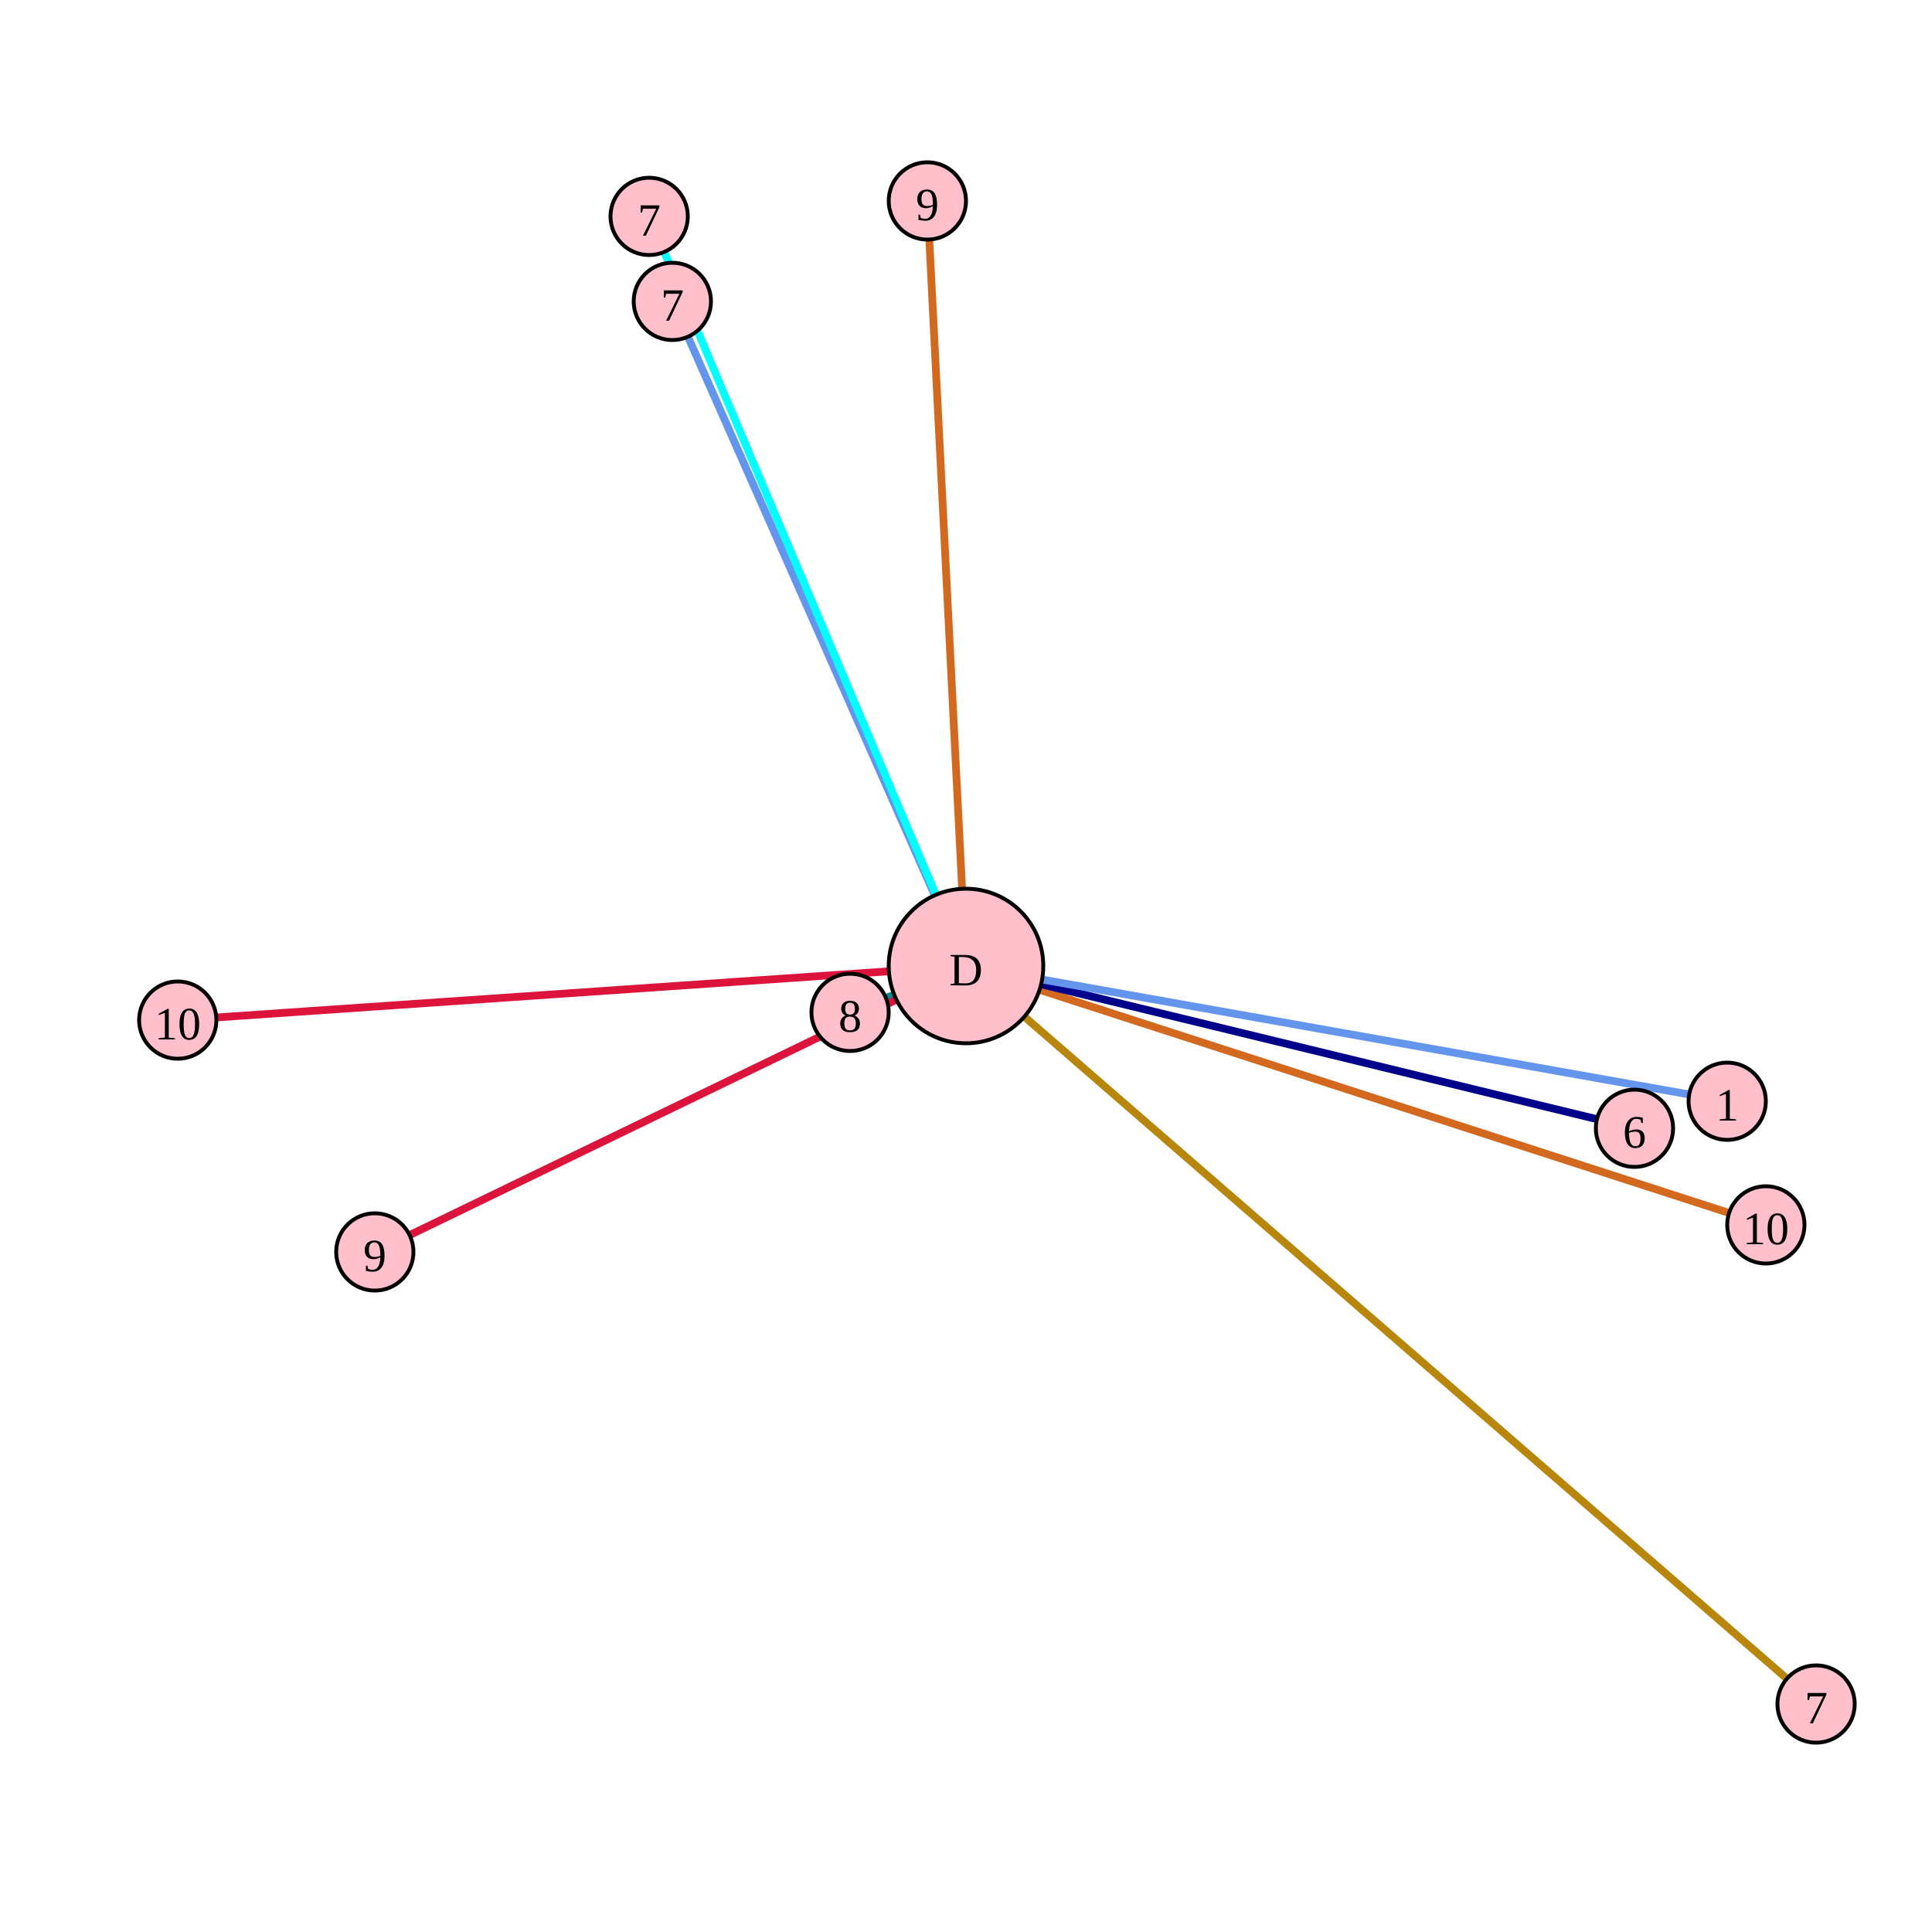
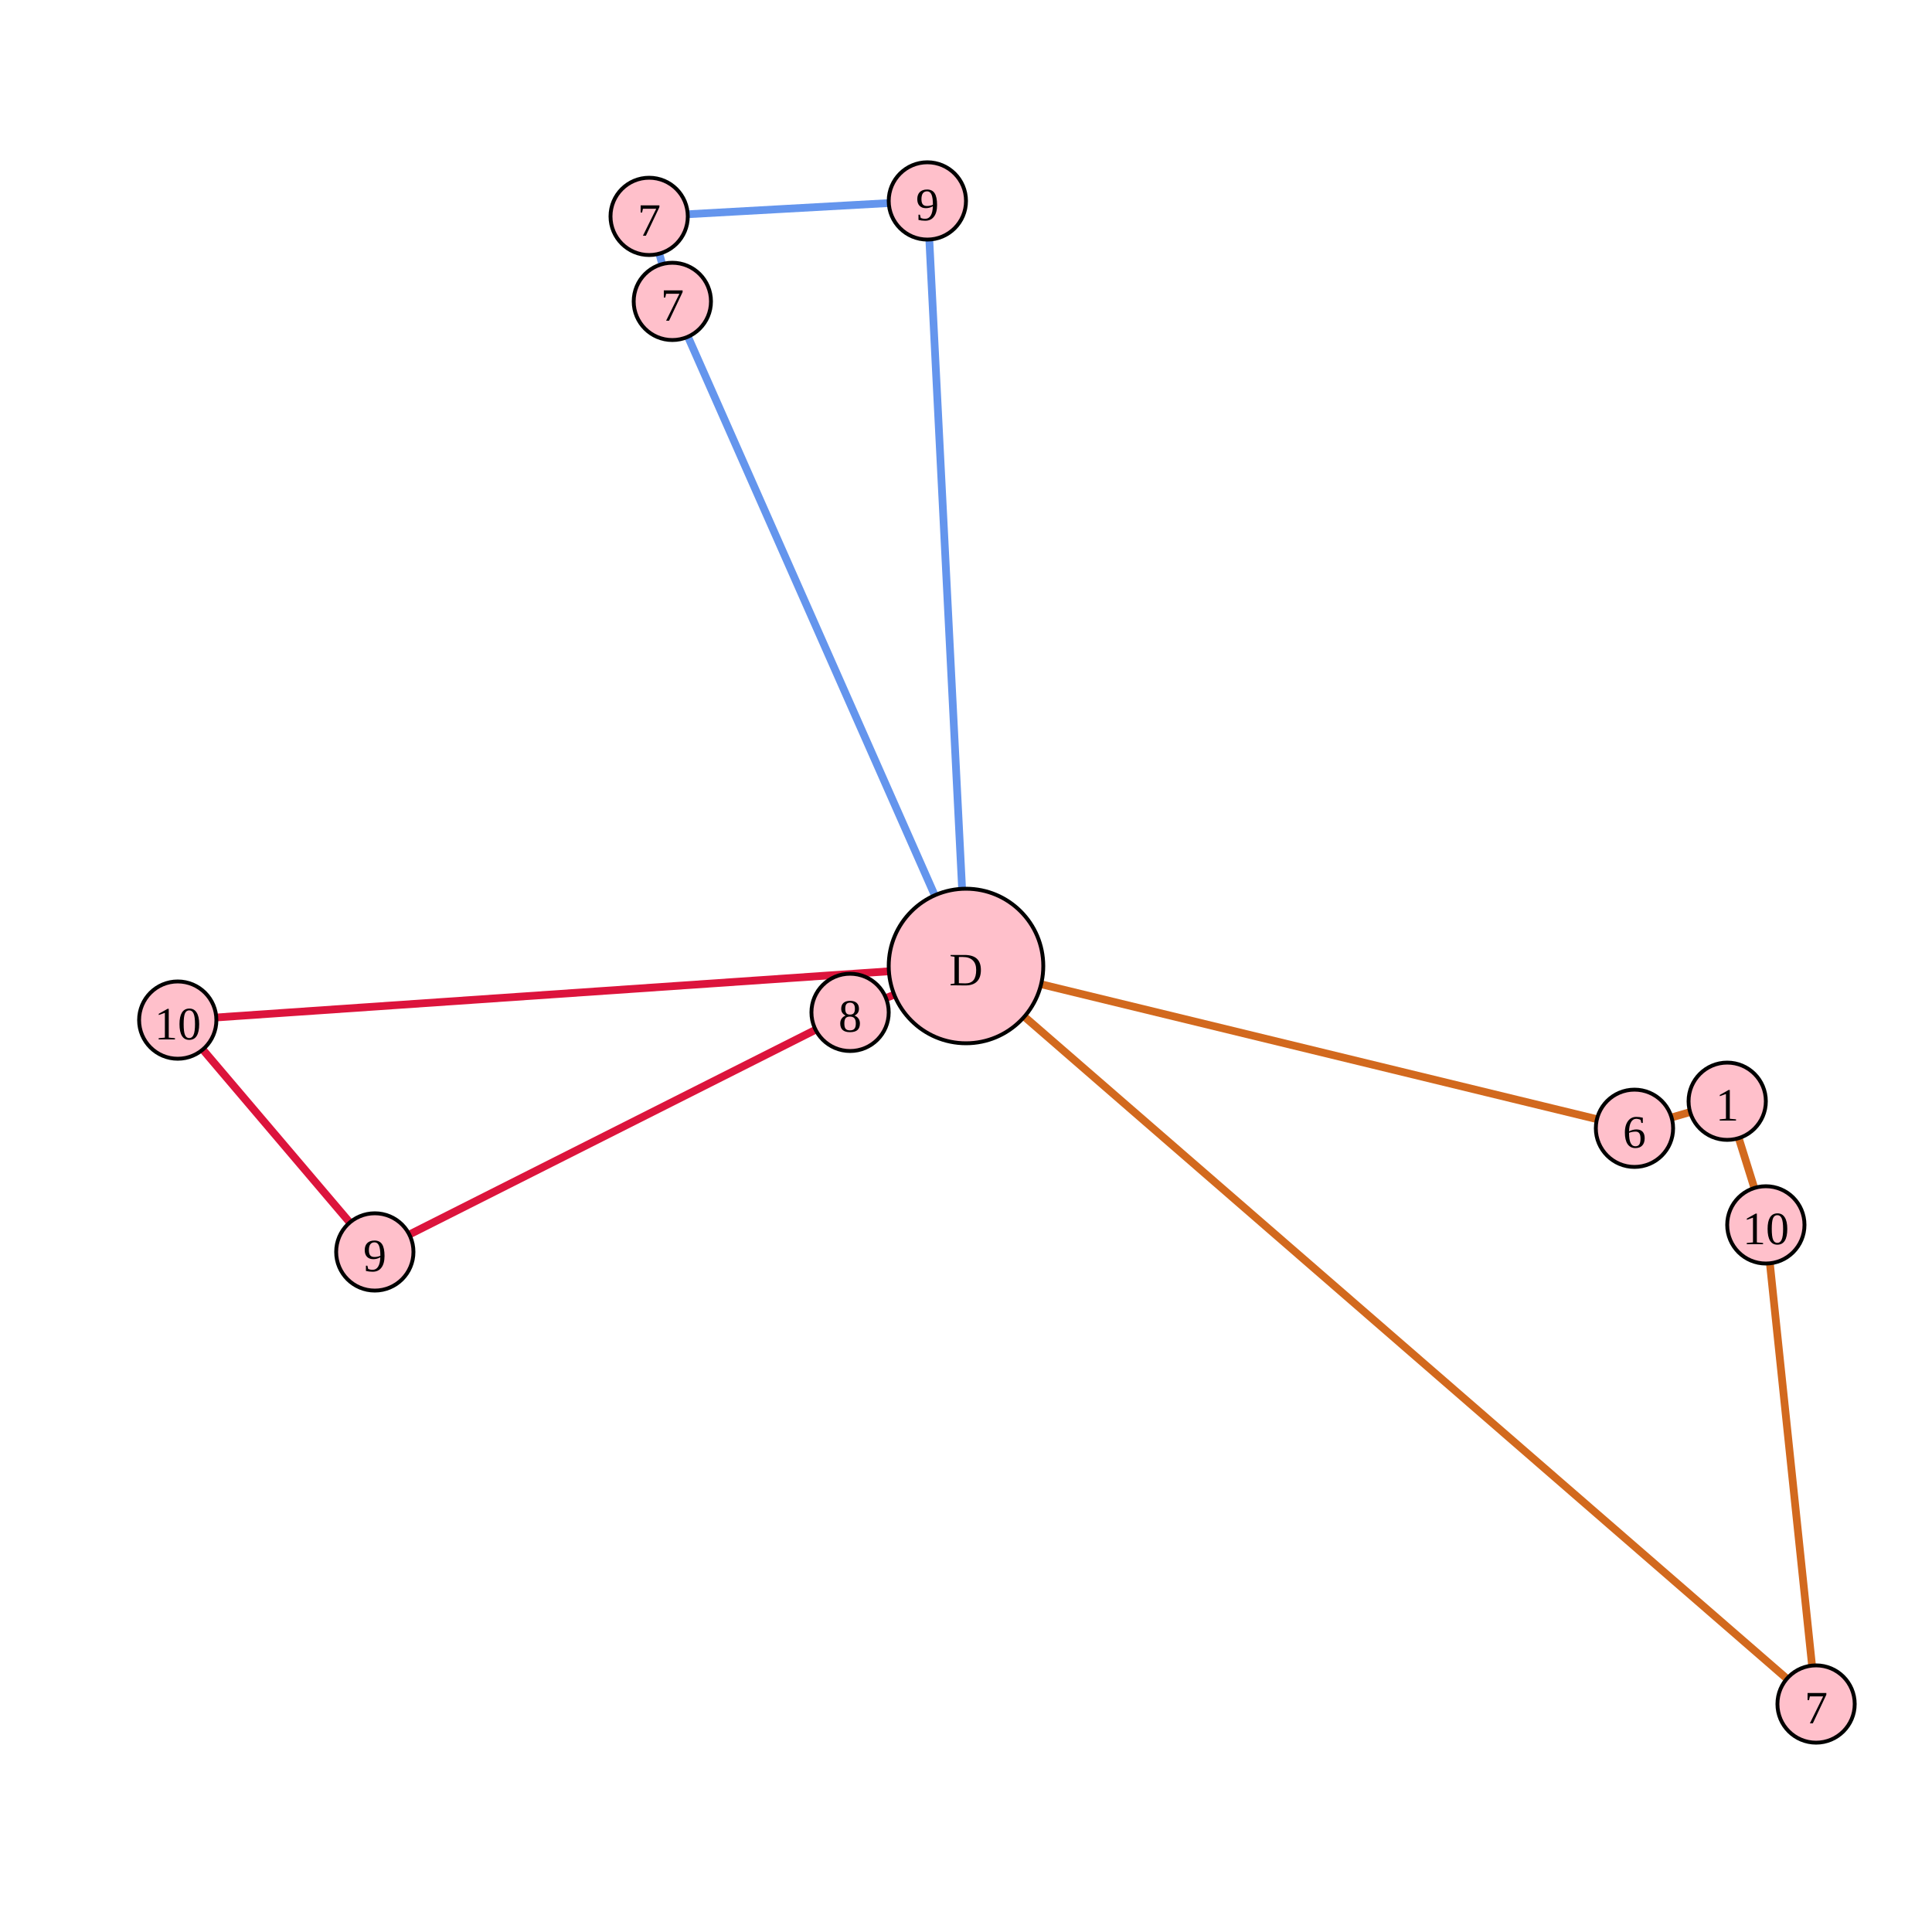
<svg xmlns="http://www.w3.org/2000/svg" width="8cm" height="8cm" viewBox="0 0 500 500" version="1.1">
-   <path d="M250.0 250.0 L457.0 317.0z" stroke="chocolate" fill="none" stroke-width="2" />
-   <path d="M250.0 250.0 L174.0 78.0z" stroke="cornflowerblue" fill="none" stroke-width="2" />
-   <path d="M250.0 250.0 L46.0 264.0z" stroke="crimson" fill="none" stroke-width="2" />
-   <path d="M250.0 250.0 L168.0 56.0z" stroke="cyan" fill="none" stroke-width="2" />
-   <path d="M250.0 250.0 L423.0 292.0z" stroke="darkblue" fill="none" stroke-width="2" />
-   <path d="M250.0 250.0 L220.0 262.0z" stroke="darkcyan" fill="none" stroke-width="2" />
-   <path d="M250.0 250.0 L470.0 441.0z" stroke="darkgoldenrod" fill="none" stroke-width="2" />
-   <path d="M250.0 250.0 L240.0 52.0z" stroke="chocolate" fill="none" stroke-width="2" />
-   <path d="M250.0 250.0 L447.0 285.0z" stroke="cornflowerblue" fill="none" stroke-width="2" />
-   <path d="M250.0 250.0 L97.0 324.0z" stroke="crimson" fill="none" stroke-width="2" />
+   <path d="M250.0 250.0 L423.0 292.0L447.0 285.0L457.0 317.0L470.0 441.0z" stroke="chocolate" fill="none" stroke-width="2" />
+   <path d="M250.0 250.0 L174.0 78.0L168.0 56.0L240.0 52.0z" stroke="cornflowerblue" fill="none" stroke-width="2" />
+   <path d="M250.0 250.0 L46.0 264.0L97.0 324.0L220.0 262.0z" stroke="crimson" fill="none" stroke-width="2" />
  <g transform="translate(457,317)">
    <circle cx="0" cy="0" r="10" fill="pink" stroke="black" stroke-width="1" />
    <text text-anchor="middle" y="5">10</text>
  </g>
  <g transform="translate(174,78)">
    <circle cx="0" cy="0" r="10" fill="pink" stroke="black" stroke-width="1" />
    <text text-anchor="middle" y="5">7</text>
  </g>
  <g transform="translate(46,264)">
    <circle cx="0" cy="0" r="10" fill="pink" stroke="black" stroke-width="1" />
    <text text-anchor="middle" y="5">10</text>
  </g>
  <g transform="translate(168,56)">
    <circle cx="0" cy="0" r="10" fill="pink" stroke="black" stroke-width="1" />
    <text text-anchor="middle" y="5">7</text>
  </g>
  <g transform="translate(423,292)">
    <circle cx="0" cy="0" r="10" fill="pink" stroke="black" stroke-width="1" />
    <text text-anchor="middle" y="5">6</text>
  </g>
  <g transform="translate(220,262)">
    <circle cx="0" cy="0" r="10" fill="pink" stroke="black" stroke-width="1" />
    <text text-anchor="middle" y="5">8</text>
  </g>
  <g transform="translate(470,441)">
    <circle cx="0" cy="0" r="10" fill="pink" stroke="black" stroke-width="1" />
    <text text-anchor="middle" y="5">7</text>
  </g>
  <g transform="translate(240,52)">
    <circle cx="0" cy="0" r="10" fill="pink" stroke="black" stroke-width="1" />
    <text text-anchor="middle" y="5">9</text>
  </g>
  <g transform="translate(447,285)">
    <circle cx="0" cy="0" r="10" fill="pink" stroke="black" stroke-width="1" />
    <text text-anchor="middle" y="5">1</text>
  </g>
  <g transform="translate(97,324)">
    <circle cx="0" cy="0" r="10" fill="pink" stroke="black" stroke-width="1" />
    <text text-anchor="middle" y="5">9</text>
  </g>
  <g transform="translate(250,250)">
    <circle cx="0" cy="0" r="20" fill="pink" stroke="black" stroke-width="1" />
    <text text-anchor="middle" y="5">D</text>
  </g>
</svg>
